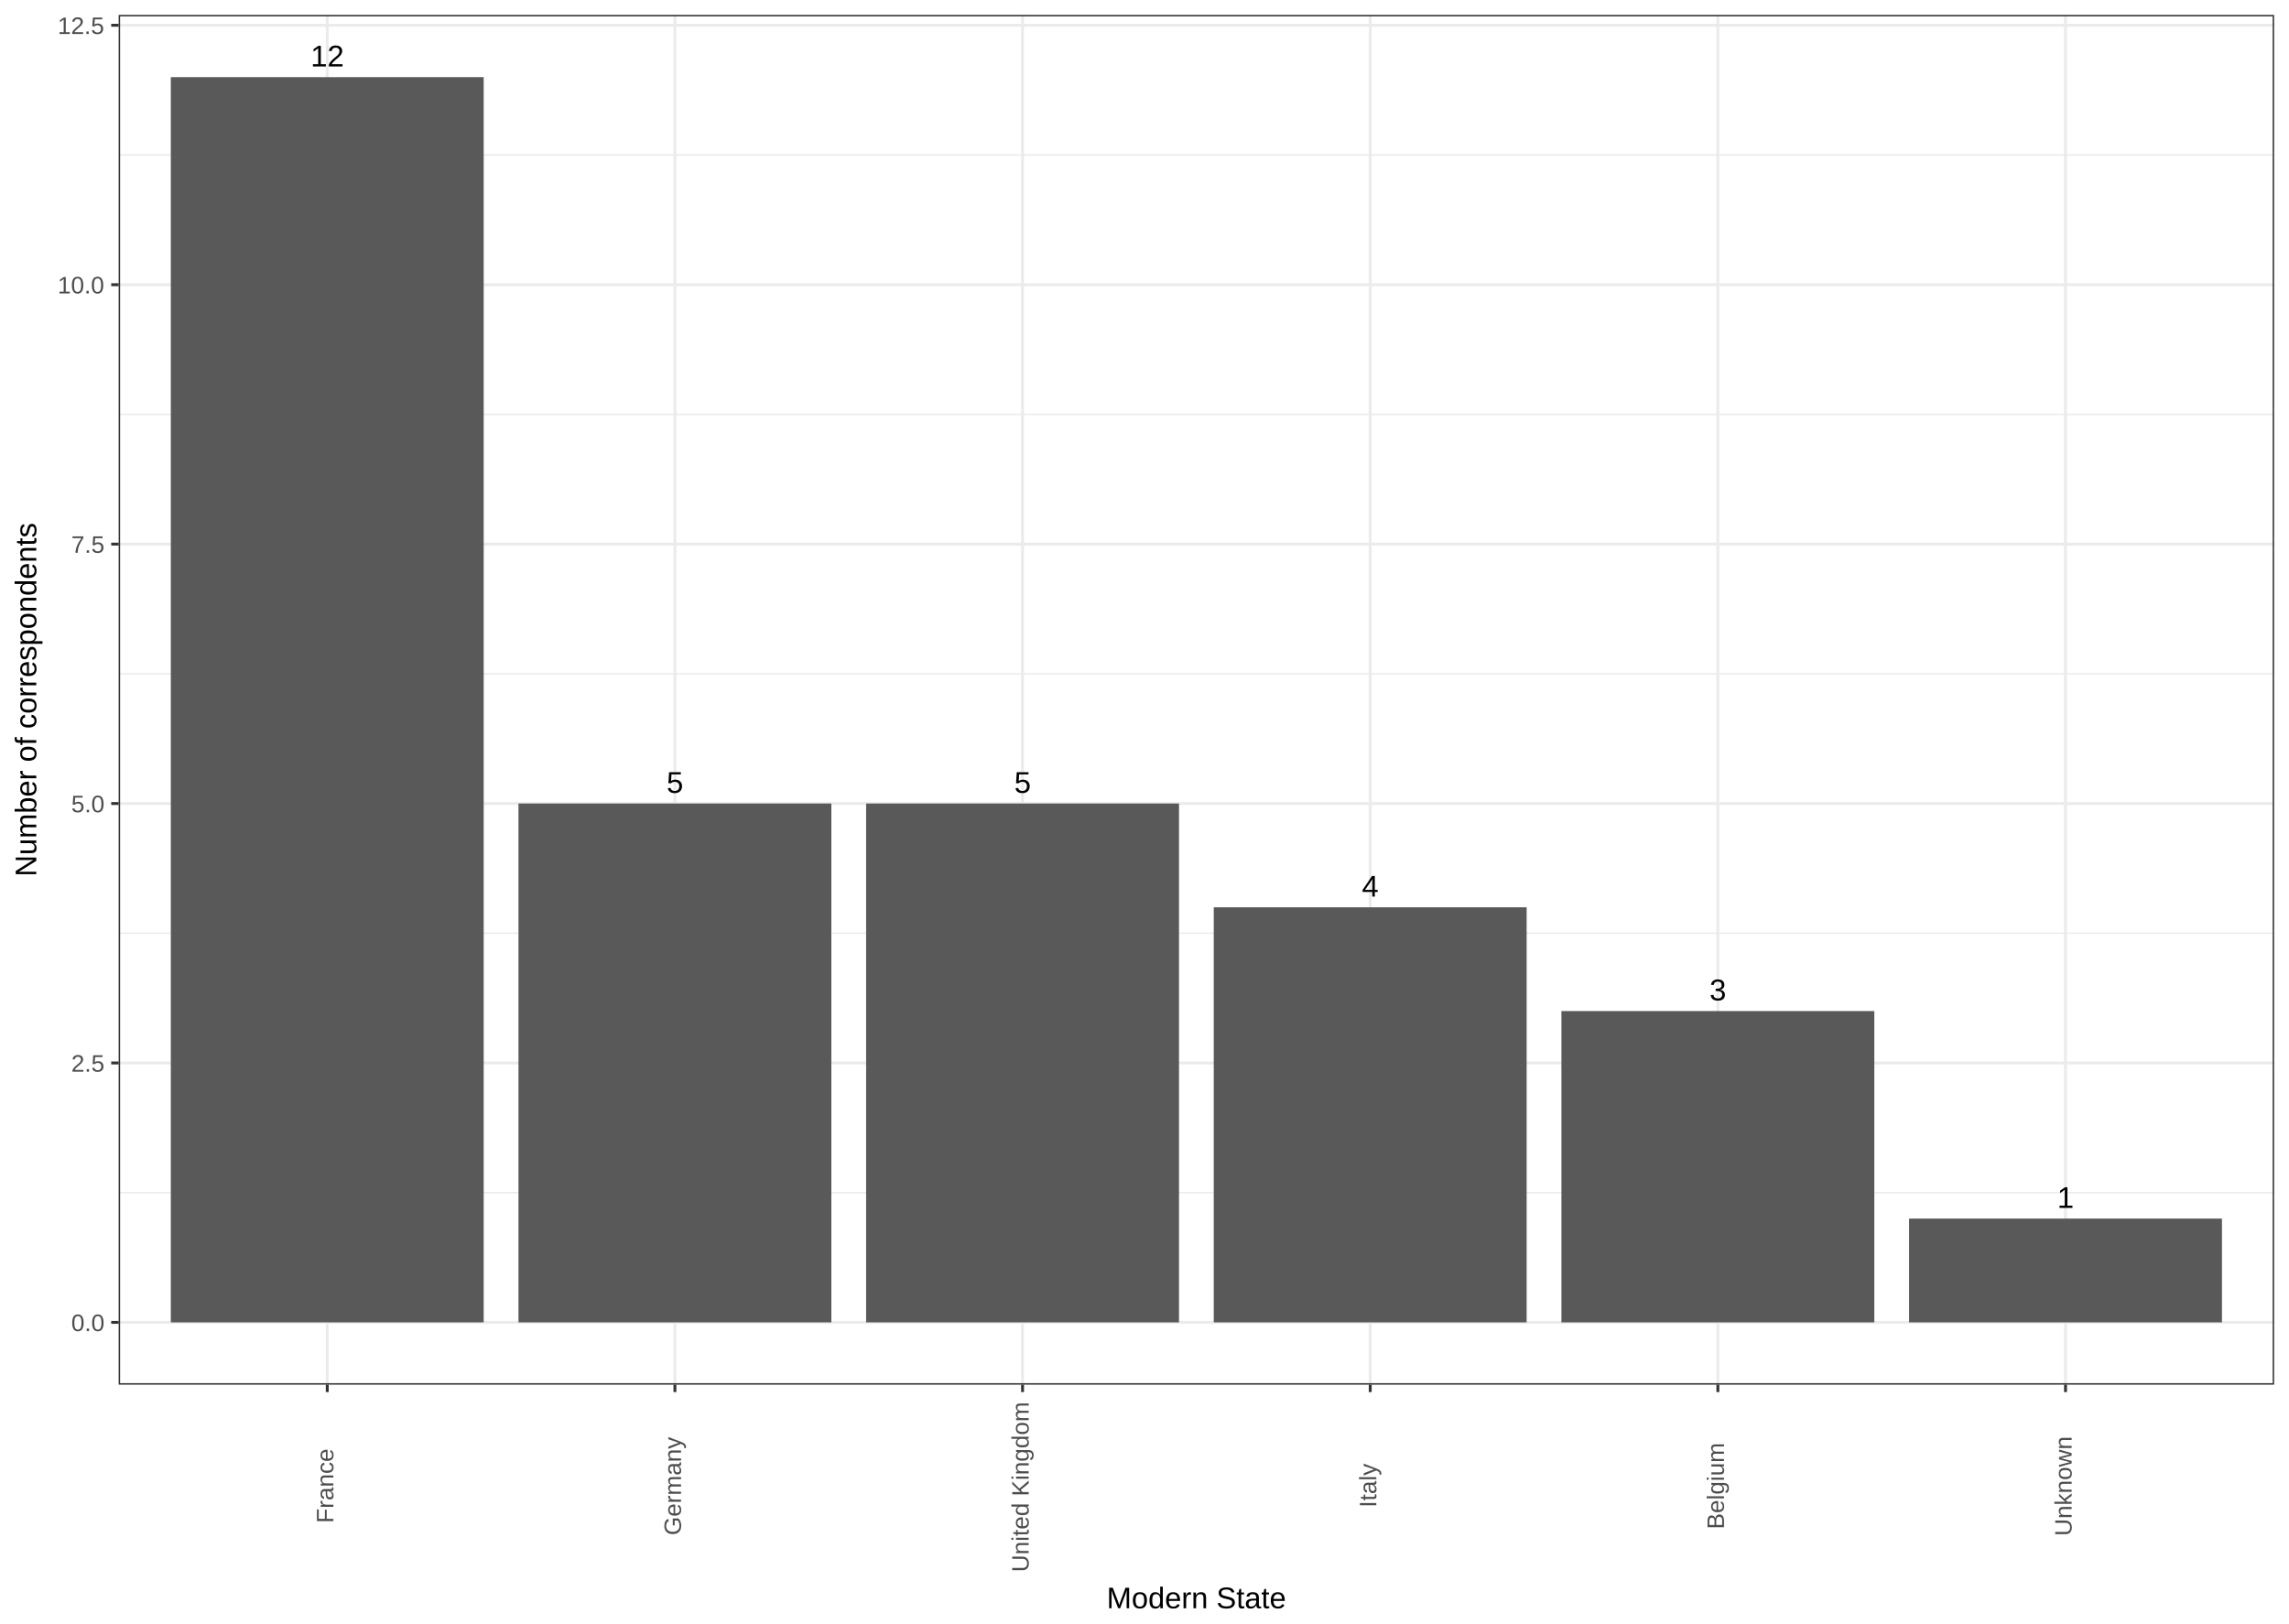
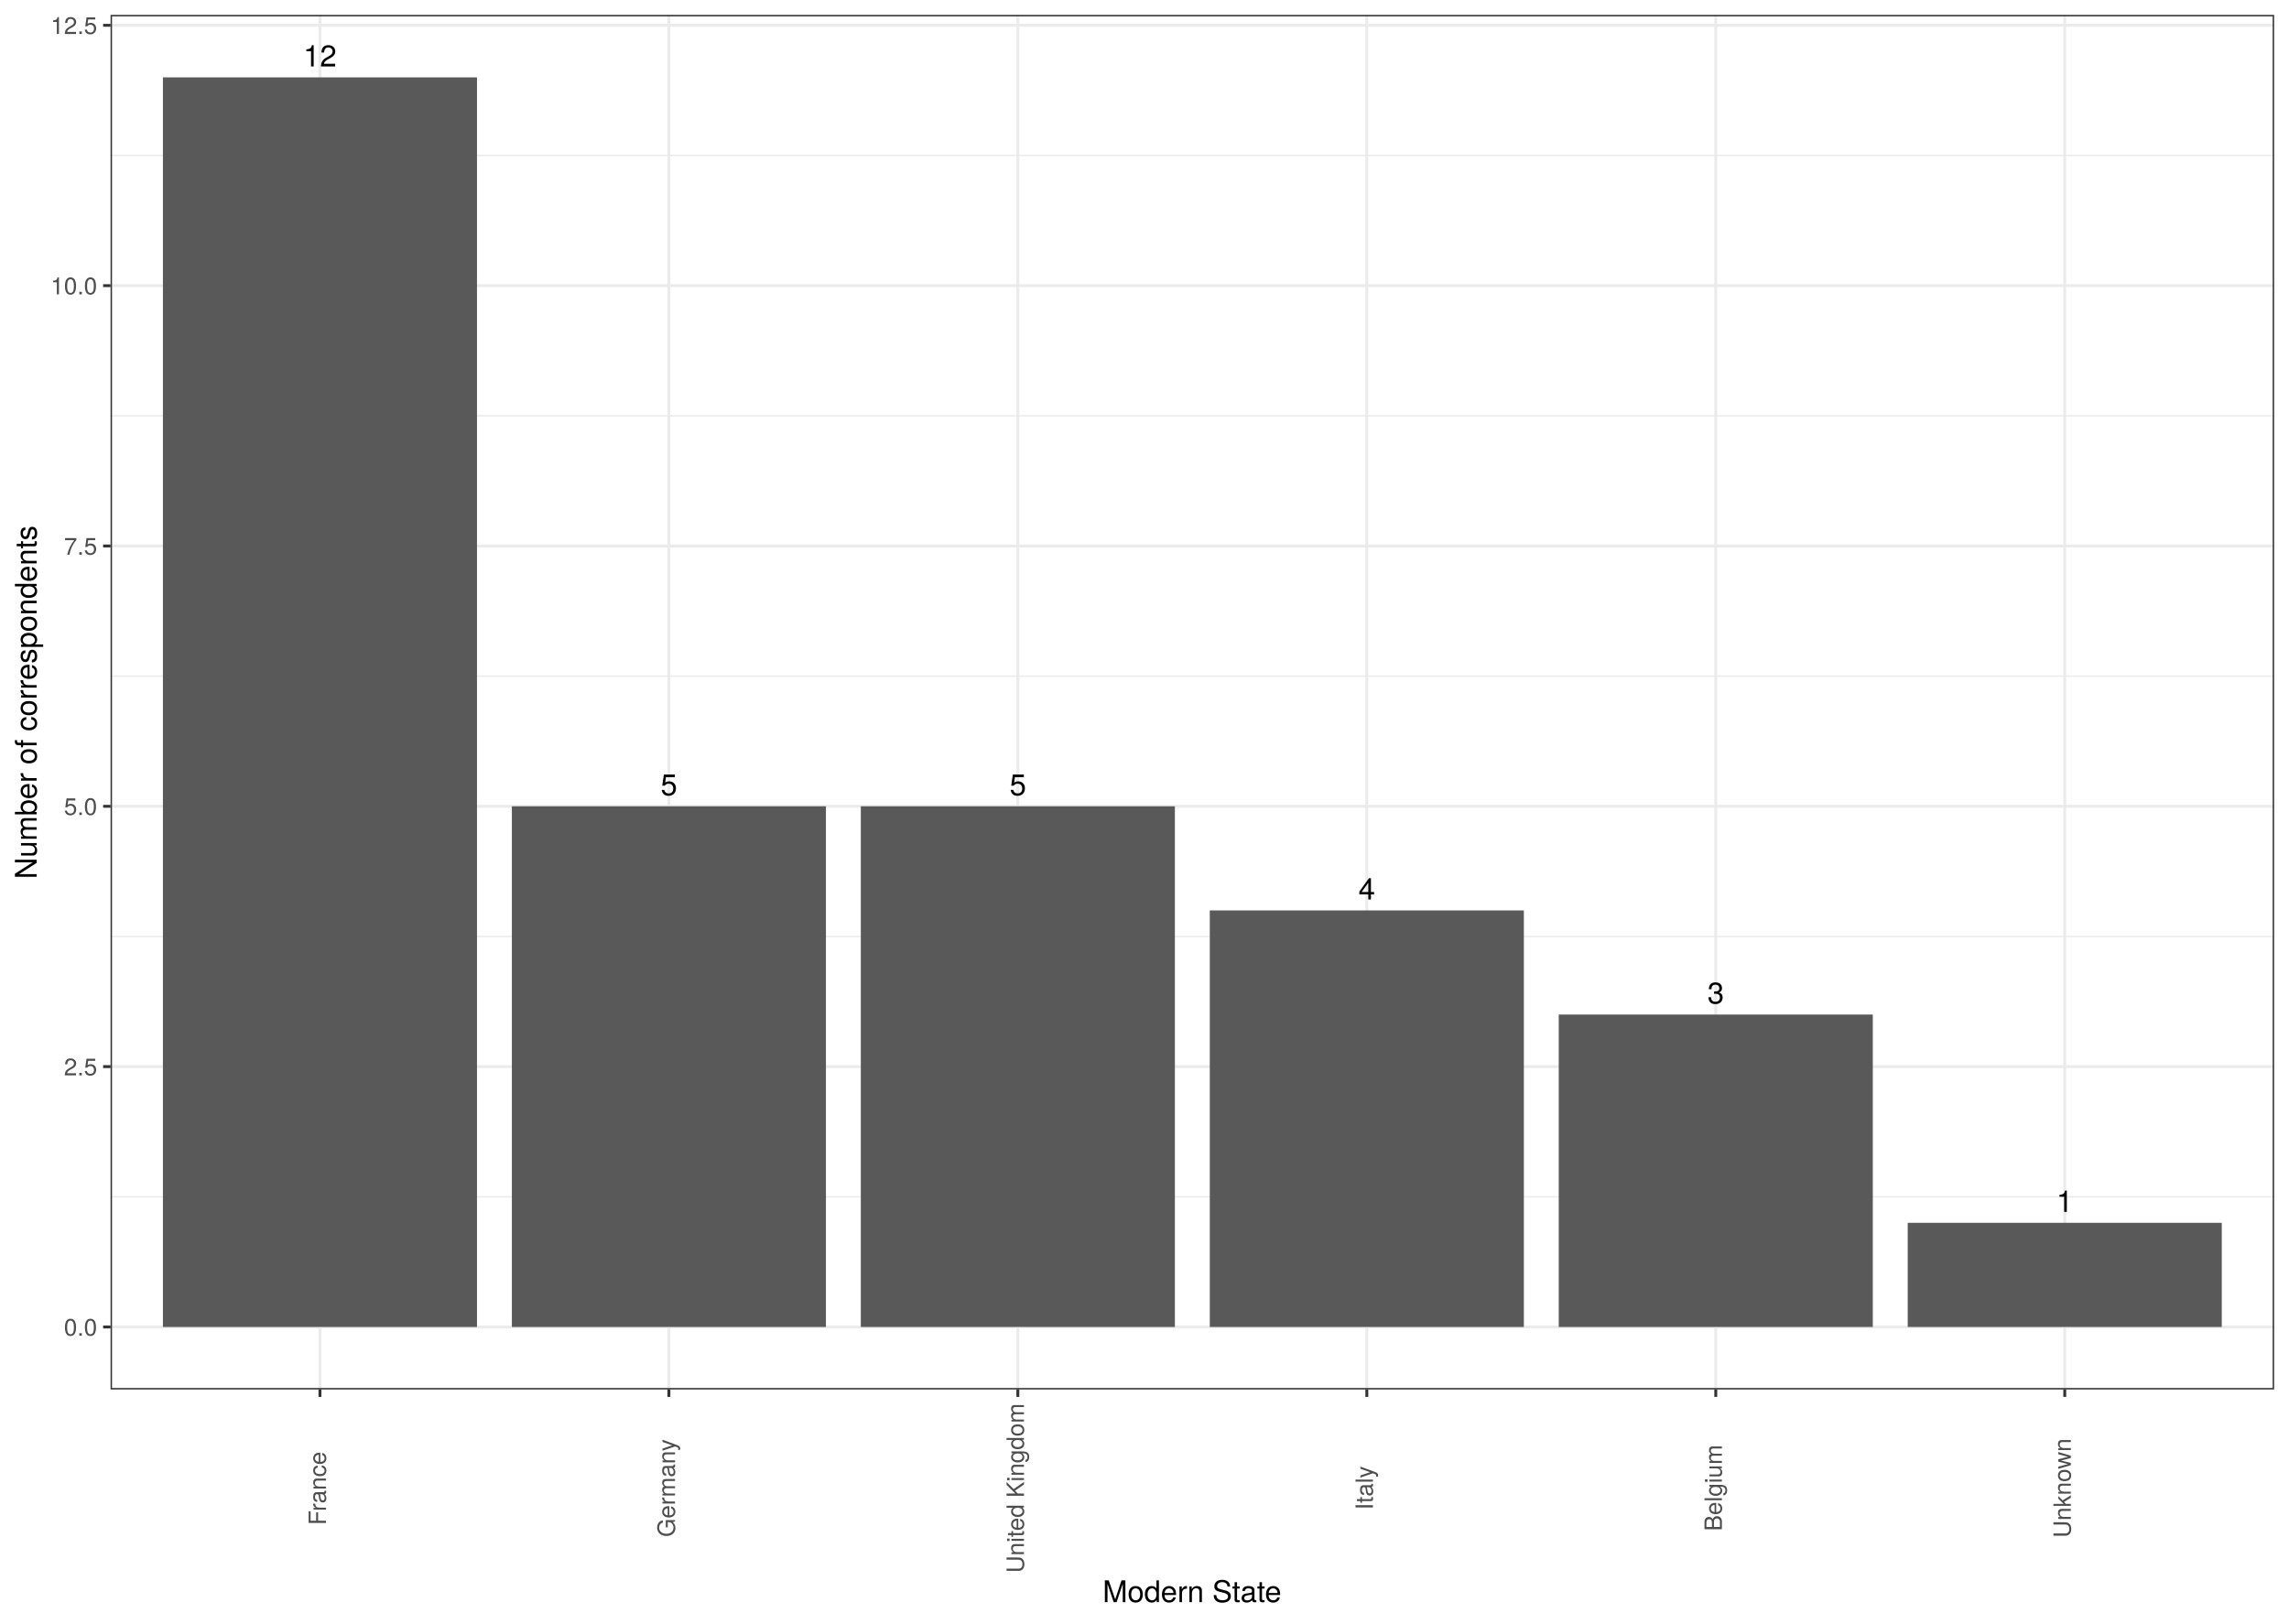
<svg xmlns="http://www.w3.org/2000/svg" viewBox="0 0 842.40 597.60">
  <defs>
    <style type="text/css">
-     line, polyline, path, rect, circle {
+     line, polyline, polygon, path, rect, circle {
      fill: none;
      stroke: #000000;
      stroke-linecap: round;
      stroke-linejoin: round;
      stroke-miterlimit: 10.00;
    }
  </style>
  </defs>
  <rect width="100%" height="100%" style="stroke: none; fill: #FFFFFF;" />
-   <rect x="0.00" y="-0.00" width="842.40" height="597.60" style="stroke-width: 1.07; stroke: #FFFFFF; fill: #FFFFFF;" />
+   <rect x="0.00" y="-0" width="842.40" height="597.60" style="stroke-width: 1.07; stroke: #FFFFFF; fill: #FFFFFF;" />
  <defs>
-     <clipPath id="cpNDMuNjcyNnw4MzYuOTIxfDUwOS42NTd8NS40Nzk0NQ==">
-       <rect x="43.67" y="5.48" width="793.25" height="504.18" />
+     <clipPath id="cpNDAuNjl8ODM2LjkyfDUxMS40M3w1LjQ4">
+       <rect x="40.69" y="5.48" width="796.23" height="505.95" />
    </clipPath>
  </defs>
-   <rect x="43.67" y="5.48" width="793.25" height="504.18" style="stroke-width: 1.07; stroke: none; fill: #FFFFFF;" clip-path="url(#cpNDMuNjcyNnw4MzYuOTIxfDUwOS42NTd8NS40Nzk0NQ==)" />
-   <polyline points="43.67,439.00 836.92,439.00 " style="stroke-width: 0.53; stroke: #EBEBEB; stroke-linecap: butt;" clip-path="url(#cpNDMuNjcyNnw4MzYuOTIxfDUwOS42NTd8NS40Nzk0NQ==)" />
-   <polyline points="43.67,343.51 836.92,343.51 " style="stroke-width: 0.53; stroke: #EBEBEB; stroke-linecap: butt;" clip-path="url(#cpNDMuNjcyNnw4MzYuOTIxfDUwOS42NTd8NS40Nzk0NQ==)" />
-   <polyline points="43.67,248.02 836.92,248.02 " style="stroke-width: 0.53; stroke: #EBEBEB; stroke-linecap: butt;" clip-path="url(#cpNDMuNjcyNnw4MzYuOTIxfDUwOS42NTd8NS40Nzk0NQ==)" />
-   <polyline points="43.67,152.53 836.92,152.53 " style="stroke-width: 0.53; stroke: #EBEBEB; stroke-linecap: butt;" clip-path="url(#cpNDMuNjcyNnw4MzYuOTIxfDUwOS42NTd8NS40Nzk0NQ==)" />
-   <polyline points="43.67,57.04 836.92,57.04 " style="stroke-width: 0.53; stroke: #EBEBEB; stroke-linecap: butt;" clip-path="url(#cpNDMuNjcyNnw4MzYuOTIxfDUwOS42NTd8NS40Nzk0NQ==)" />
-   <polyline points="43.67,486.74 836.92,486.74 " style="stroke-width: 1.07; stroke: #EBEBEB; stroke-linecap: butt;" clip-path="url(#cpNDMuNjcyNnw4MzYuOTIxfDUwOS42NTd8NS40Nzk0NQ==)" />
-   <polyline points="43.67,391.25 836.92,391.25 " style="stroke-width: 1.07; stroke: #EBEBEB; stroke-linecap: butt;" clip-path="url(#cpNDMuNjcyNnw4MzYuOTIxfDUwOS42NTd8NS40Nzk0NQ==)" />
-   <polyline points="43.67,295.76 836.92,295.76 " style="stroke-width: 1.07; stroke: #EBEBEB; stroke-linecap: butt;" clip-path="url(#cpNDMuNjcyNnw4MzYuOTIxfDUwOS42NTd8NS40Nzk0NQ==)" />
-   <polyline points="43.67,200.28 836.92,200.28 " style="stroke-width: 1.07; stroke: #EBEBEB; stroke-linecap: butt;" clip-path="url(#cpNDMuNjcyNnw4MzYuOTIxfDUwOS42NTd8NS40Nzk0NQ==)" />
-   <polyline points="43.67,104.79 836.92,104.79 " style="stroke-width: 1.07; stroke: #EBEBEB; stroke-linecap: butt;" clip-path="url(#cpNDMuNjcyNnw4MzYuOTIxfDUwOS42NTd8NS40Nzk0NQ==)" />
-   <polyline points="43.67,9.30 836.92,9.30 " style="stroke-width: 1.07; stroke: #EBEBEB; stroke-linecap: butt;" clip-path="url(#cpNDMuNjcyNnw4MzYuOTIxfDUwOS42NTd8NS40Nzk0NQ==)" />
-   <polyline points="120.44,509.66 120.44,5.48 " style="stroke-width: 1.07; stroke: #EBEBEB; stroke-linecap: butt;" clip-path="url(#cpNDMuNjcyNnw4MzYuOTIxfDUwOS42NTd8NS40Nzk0NQ==)" />
-   <polyline points="248.38,509.66 248.38,5.48 " style="stroke-width: 1.07; stroke: #EBEBEB; stroke-linecap: butt;" clip-path="url(#cpNDMuNjcyNnw4MzYuOTIxfDUwOS42NTd8NS40Nzk0NQ==)" />
-   <polyline points="376.32,509.66 376.32,5.48 " style="stroke-width: 1.07; stroke: #EBEBEB; stroke-linecap: butt;" clip-path="url(#cpNDMuNjcyNnw4MzYuOTIxfDUwOS42NTd8NS40Nzk0NQ==)" />
-   <polyline points="504.27,509.66 504.27,5.48 " style="stroke-width: 1.07; stroke: #EBEBEB; stroke-linecap: butt;" clip-path="url(#cpNDMuNjcyNnw4MzYuOTIxfDUwOS42NTd8NS40Nzk0NQ==)" />
-   <polyline points="632.21,509.66 632.21,5.48 " style="stroke-width: 1.07; stroke: #EBEBEB; stroke-linecap: butt;" clip-path="url(#cpNDMuNjcyNnw4MzYuOTIxfDUwOS42NTd8NS40Nzk0NQ==)" />
-   <polyline points="760.15,509.66 760.15,5.48 " style="stroke-width: 1.07; stroke: #EBEBEB; stroke-linecap: butt;" clip-path="url(#cpNDMuNjcyNnw4MzYuOTIxfDUwOS42NTd8NS40Nzk0NQ==)" />
-   <rect x="62.86" y="28.40" width="115.15" height="458.34" style="stroke-width: 1.07; stroke: none; stroke-linecap: butt; fill: #595959;" clip-path="url(#cpNDMuNjcyNnw4MzYuOTIxfDUwOS42NTd8NS40Nzk0NQ==)" />
-   <rect x="190.81" y="295.76" width="115.15" height="190.98" style="stroke-width: 1.07; stroke: none; stroke-linecap: butt; fill: #595959;" clip-path="url(#cpNDMuNjcyNnw4MzYuOTIxfDUwOS42NTd8NS40Nzk0NQ==)" />
-   <rect x="318.75" y="295.76" width="115.15" height="190.98" style="stroke-width: 1.07; stroke: none; stroke-linecap: butt; fill: #595959;" clip-path="url(#cpNDMuNjcyNnw4MzYuOTIxfDUwOS42NTd8NS40Nzk0NQ==)" />
-   <rect x="446.69" y="333.96" width="115.15" height="152.78" style="stroke-width: 1.07; stroke: none; stroke-linecap: butt; fill: #595959;" clip-path="url(#cpNDMuNjcyNnw4MzYuOTIxfDUwOS42NTd8NS40Nzk0NQ==)" />
-   <rect x="574.64" y="372.15" width="115.15" height="114.59" style="stroke-width: 1.07; stroke: none; stroke-linecap: butt; fill: #595959;" clip-path="url(#cpNDMuNjcyNnw4MzYuOTIxfDUwOS42NTd8NS40Nzk0NQ==)" />
-   <rect x="702.58" y="448.54" width="115.15" height="38.20" style="stroke-width: 1.07; stroke: none; stroke-linecap: butt; fill: #595959;" clip-path="url(#cpNDMuNjcyNnw4MzYuOTIxfDUwOS42NTd8NS40Nzk0NQ==)" />
-   <g clip-path="url(#cpNDMuNjcyNnw4MzYuOTIxfDUwOS42NTd8NS40Nzk0NQ==)">
-     <text x="114.32" y="24.46" style="font-size: 11.04px; font-family: Arial;" textLength="12.24px" lengthAdjust="spacingAndGlyphs">12</text>
+   <rect x="40.69" y="5.48" width="796.23" height="505.95" style="stroke-width: 1.07; stroke: none; fill: #FFFFFF;" clip-path="url(#cpNDAuNjl8ODM2LjkyfDUxMS40M3w1LjQ4)" />
+   <polyline points="40.69,440.52 836.92,440.52 " style="stroke-width: 0.53; stroke: #EBEBEB; stroke-linecap: butt;" clip-path="url(#cpNDAuNjl8ODM2LjkyfDUxMS40M3w1LjQ4)" />
+   <polyline points="40.69,344.70 836.92,344.70 " style="stroke-width: 0.53; stroke: #EBEBEB; stroke-linecap: butt;" clip-path="url(#cpNDAuNjl8ODM2LjkyfDUxMS40M3w1LjQ4)" />
+   <polyline points="40.69,248.87 836.92,248.87 " style="stroke-width: 0.53; stroke: #EBEBEB; stroke-linecap: butt;" clip-path="url(#cpNDAuNjl8ODM2LjkyfDUxMS40M3w1LjQ4)" />
+   <polyline points="40.69,153.05 836.92,153.05 " style="stroke-width: 0.53; stroke: #EBEBEB; stroke-linecap: butt;" clip-path="url(#cpNDAuNjl8ODM2LjkyfDUxMS40M3w1LjQ4)" />
+   <polyline points="40.69,57.22 836.92,57.22 " style="stroke-width: 0.53; stroke: #EBEBEB; stroke-linecap: butt;" clip-path="url(#cpNDAuNjl8ODM2LjkyfDUxMS40M3w1LjQ4)" />
+   <polyline points="40.69,488.43 836.92,488.43 " style="stroke-width: 1.07; stroke: #EBEBEB; stroke-linecap: butt;" clip-path="url(#cpNDAuNjl8ODM2LjkyfDUxMS40M3w1LjQ4)" />
+   <polyline points="40.69,392.61 836.92,392.61 " style="stroke-width: 1.07; stroke: #EBEBEB; stroke-linecap: butt;" clip-path="url(#cpNDAuNjl8ODM2LjkyfDUxMS40M3w1LjQ4)" />
+   <polyline points="40.69,296.78 836.92,296.78 " style="stroke-width: 1.07; stroke: #EBEBEB; stroke-linecap: butt;" clip-path="url(#cpNDAuNjl8ODM2LjkyfDUxMS40M3w1LjQ4)" />
+   <polyline points="40.69,200.96 836.92,200.96 " style="stroke-width: 1.07; stroke: #EBEBEB; stroke-linecap: butt;" clip-path="url(#cpNDAuNjl8ODM2LjkyfDUxMS40M3w1LjQ4)" />
+   <polyline points="40.69,105.14 836.92,105.14 " style="stroke-width: 1.07; stroke: #EBEBEB; stroke-linecap: butt;" clip-path="url(#cpNDAuNjl8ODM2LjkyfDUxMS40M3w1LjQ4)" />
+   <polyline points="40.69,9.31 836.92,9.31 " style="stroke-width: 1.07; stroke: #EBEBEB; stroke-linecap: butt;" clip-path="url(#cpNDAuNjl8ODM2LjkyfDUxMS40M3w1LjQ4)" />
+   <polyline points="117.75,511.43 117.75,5.48 " style="stroke-width: 1.07; stroke: #EBEBEB; stroke-linecap: butt;" clip-path="url(#cpNDAuNjl8ODM2LjkyfDUxMS40M3w1LjQ4)" />
+   <polyline points="246.17,511.43 246.17,5.48 " style="stroke-width: 1.07; stroke: #EBEBEB; stroke-linecap: butt;" clip-path="url(#cpNDAuNjl8ODM2LjkyfDUxMS40M3w1LjQ4)" />
+   <polyline points="374.59,511.43 374.59,5.48 " style="stroke-width: 1.07; stroke: #EBEBEB; stroke-linecap: butt;" clip-path="url(#cpNDAuNjl8ODM2LjkyfDUxMS40M3w1LjQ4)" />
+   <polyline points="503.02,511.43 503.02,5.48 " style="stroke-width: 1.07; stroke: #EBEBEB; stroke-linecap: butt;" clip-path="url(#cpNDAuNjl8ODM2LjkyfDUxMS40M3w1LjQ4)" />
+   <polyline points="631.44,511.43 631.44,5.48 " style="stroke-width: 1.07; stroke: #EBEBEB; stroke-linecap: butt;" clip-path="url(#cpNDAuNjl8ODM2LjkyfDUxMS40M3w1LjQ4)" />
+   <polyline points="759.87,511.43 759.87,5.48 " style="stroke-width: 1.07; stroke: #EBEBEB; stroke-linecap: butt;" clip-path="url(#cpNDAuNjl8ODM2LjkyfDUxMS40M3w1LjQ4)" />
+   <rect x="59.96" y="28.48" width="115.58" height="459.95" style="stroke-width: 1.07; stroke: none; stroke-linecap: square; stroke-linejoin: miter; fill: #595959;" clip-path="url(#cpNDAuNjl8ODM2LjkyfDUxMS40M3w1LjQ4)" />
+   <rect x="188.38" y="296.78" width="115.58" height="191.65" style="stroke-width: 1.07; stroke: none; stroke-linecap: square; stroke-linejoin: miter; fill: #595959;" clip-path="url(#cpNDAuNjl8ODM2LjkyfDUxMS40M3w1LjQ4)" />
+   <rect x="316.80" y="296.78" width="115.58" height="191.65" style="stroke-width: 1.07; stroke: none; stroke-linecap: square; stroke-linejoin: miter; fill: #595959;" clip-path="url(#cpNDAuNjl8ODM2LjkyfDUxMS40M3w1LjQ4)" />
+   <rect x="445.23" y="335.11" width="115.58" height="153.32" style="stroke-width: 1.07; stroke: none; stroke-linecap: square; stroke-linejoin: miter; fill: #595959;" clip-path="url(#cpNDAuNjl8ODM2LjkyfDUxMS40M3w1LjQ4)" />
+   <rect x="573.65" y="373.44" width="115.58" height="114.99" style="stroke-width: 1.07; stroke: none; stroke-linecap: square; stroke-linejoin: miter; fill: #595959;" clip-path="url(#cpNDAuNjl8ODM2LjkyfDUxMS40M3w1LjQ4)" />
+   <rect x="702.08" y="450.10" width="115.58" height="38.33" style="stroke-width: 1.07; stroke: none; stroke-linecap: square; stroke-linejoin: miter; fill: #595959;" clip-path="url(#cpNDAuNjl8ODM2LjkyfDUxMS40M3w1LjQ4)" />
+   <g clip-path="url(#cpNDAuNjl8ODM2LjkyfDUxMS40M3w1LjQ4)">
+     <text x="111.61" y="24.45" style="font-size: 11.04px; font-family: TeX Gyre Heros;" textLength="12.28px" lengthAdjust="spacingAndGlyphs">12</text>
  </g>
-   <g clip-path="url(#cpNDMuNjcyNnw4MzYuOTIxfDUwOS42NTd8NS40Nzk0NQ==)">
-     <text x="245.32" y="291.83" style="font-size: 11.04px; font-family: Arial;" textLength="6.12px" lengthAdjust="spacingAndGlyphs">5</text>
+   <g clip-path="url(#cpNDAuNjl8ODM2LjkyfDUxMS40M3w1LjQ4)">
+     <text x="243.10" y="292.76" style="font-size: 11.04px; font-family: TeX Gyre Heros;" textLength="6.14px" lengthAdjust="spacingAndGlyphs">5</text>
  </g>
-   <g clip-path="url(#cpNDMuNjcyNnw4MzYuOTIxfDUwOS42NTd8NS40Nzk0NQ==)">
-     <text x="373.27" y="291.83" style="font-size: 11.04px; font-family: Arial;" textLength="6.12px" lengthAdjust="spacingAndGlyphs">5</text>
+   <g clip-path="url(#cpNDAuNjl8ODM2LjkyfDUxMS40M3w1LjQ4)">
+     <text x="371.53" y="292.76" style="font-size: 11.04px; font-family: TeX Gyre Heros;" textLength="6.14px" lengthAdjust="spacingAndGlyphs">5</text>
  </g>
-   <g clip-path="url(#cpNDMuNjcyNnw4MzYuOTIxfDUwOS42NTd8NS40Nzk0NQ==)">
-     <text x="501.21" y="330.02" style="font-size: 11.04px; font-family: Arial;" textLength="6.12px" lengthAdjust="spacingAndGlyphs">4</text>
+   <g clip-path="url(#cpNDAuNjl8ODM2LjkyfDUxMS40M3w1LjQ4)">
+     <text x="499.95" y="331.09" style="font-size: 11.04px; font-family: TeX Gyre Heros;" textLength="6.14px" lengthAdjust="spacingAndGlyphs">4</text>
  </g>
-   <g clip-path="url(#cpNDMuNjcyNnw4MzYuOTIxfDUwOS42NTd8NS40Nzk0NQ==)">
-     <text x="629.15" y="368.22" style="font-size: 11.04px; font-family: Arial;" textLength="6.12px" lengthAdjust="spacingAndGlyphs">3</text>
+   <g clip-path="url(#cpNDAuNjl8ODM2LjkyfDUxMS40M3w1LjQ4)">
+     <text x="628.37" y="369.42" style="font-size: 11.04px; font-family: TeX Gyre Heros;" textLength="6.14px" lengthAdjust="spacingAndGlyphs">3</text>
  </g>
-   <g clip-path="url(#cpNDMuNjcyNnw4MzYuOTIxfDUwOS42NTd8NS40Nzk0NQ==)">
-     <text x="757.10" y="444.61" style="font-size: 11.04px; font-family: Arial;" textLength="6.12px" lengthAdjust="spacingAndGlyphs">1</text>
+   <g clip-path="url(#cpNDAuNjl8ODM2LjkyfDUxMS40M3w1LjQ4)">
+     <text x="756.80" y="446.08" style="font-size: 11.04px; font-family: TeX Gyre Heros;" textLength="6.14px" lengthAdjust="spacingAndGlyphs">1</text>
  </g>
-   <rect x="43.67" y="5.48" width="793.25" height="504.18" style="stroke-width: 1.07; stroke: #333333;" clip-path="url(#cpNDMuNjcyNnw4MzYuOTIxfDUwOS42NTd8NS40Nzk0NQ==)" />
+   <rect x="40.69" y="5.48" width="796.23" height="505.95" style="stroke-width: 1.07; stroke: #333333;" clip-path="url(#cpNDAuNjl8ODM2LjkyfDUxMS40M3w1LjQ4)" />
  <defs>
-     <clipPath id="cpMHw4NDIuNHw1OTcuNnww">
+     <clipPath id="cpMC4wMHw4NDIuNDB8NTk3LjYwfDAuMDA=">
      <rect x="0.00" y="0.00" width="842.40" height="597.60" />
    </clipPath>
  </defs>
-   <g clip-path="url(#cpMHw4NDIuNHw1OTcuNnww)">
-     <text x="26.23" y="489.96" style="font-size: 8.80px; fill: #4D4D4D; font-family: Arial;" textLength="12.51px" lengthAdjust="spacingAndGlyphs">0.0</text>
+   <g clip-path="url(#cpMC4wMHw4NDIuNDB8NTk3LjYwfDAuMDA=)">
+     <text x="23.53" y="491.64" style="font-size: 8.80px; fill: #4D4D4D; font-family: TeX Gyre Heros;" textLength="12.23px" lengthAdjust="spacingAndGlyphs">0.0</text>
  </g>
-   <g clip-path="url(#cpMHw4NDIuNHw1OTcuNnww)">
-     <text x="26.23" y="394.47" style="font-size: 8.80px; fill: #4D4D4D; font-family: Arial;" textLength="12.51px" lengthAdjust="spacingAndGlyphs">2.5</text>
+   <g clip-path="url(#cpMC4wMHw4NDIuNDB8NTk3LjYwfDAuMDA=)">
+     <text x="23.53" y="395.82" style="font-size: 8.80px; fill: #4D4D4D; font-family: TeX Gyre Heros;" textLength="12.23px" lengthAdjust="spacingAndGlyphs">2.5</text>
  </g>
-   <g clip-path="url(#cpMHw4NDIuNHw1OTcuNnww)">
-     <text x="26.23" y="298.98" style="font-size: 8.80px; fill: #4D4D4D; font-family: Arial;" textLength="12.51px" lengthAdjust="spacingAndGlyphs">5.0</text>
+   <g clip-path="url(#cpMC4wMHw4NDIuNDB8NTk3LjYwfDAuMDA=)">
+     <text x="23.53" y="299.99" style="font-size: 8.80px; fill: #4D4D4D; font-family: TeX Gyre Heros;" textLength="12.23px" lengthAdjust="spacingAndGlyphs">5.0</text>
  </g>
-   <g clip-path="url(#cpMHw4NDIuNHw1OTcuNnww)">
-     <text x="26.23" y="203.49" style="font-size: 8.80px; fill: #4D4D4D; font-family: Arial;" textLength="12.51px" lengthAdjust="spacingAndGlyphs">7.5</text>
+   <g clip-path="url(#cpMC4wMHw4NDIuNDB8NTk3LjYwfDAuMDA=)">
+     <text x="23.53" y="204.17" style="font-size: 8.80px; fill: #4D4D4D; font-family: TeX Gyre Heros;" textLength="12.23px" lengthAdjust="spacingAndGlyphs">7.5</text>
  </g>
-   <g clip-path="url(#cpMHw4NDIuNHw1OTcuNnww)">
-     <text x="21.22" y="108.01" style="font-size: 8.80px; fill: #4D4D4D; font-family: Arial;" textLength="17.52px" lengthAdjust="spacingAndGlyphs">10.0</text>
+   <g clip-path="url(#cpMC4wMHw4NDIuNDB8NTk3LjYwfDAuMDA=)">
+     <text x="18.64" y="108.34" style="font-size: 8.80px; fill: #4D4D4D; font-family: TeX Gyre Heros;" textLength="17.12px" lengthAdjust="spacingAndGlyphs">10.0</text>
  </g>
-   <g clip-path="url(#cpMHw4NDIuNHw1OTcuNnww)">
-     <text x="21.22" y="12.52" style="font-size: 8.80px; fill: #4D4D4D; font-family: Arial;" textLength="17.52px" lengthAdjust="spacingAndGlyphs">12.5</text>
+   <g clip-path="url(#cpMC4wMHw4NDIuNDB8NTk3LjYwfDAuMDA=)">
+     <text x="18.64" y="12.52" style="font-size: 8.80px; fill: #4D4D4D; font-family: TeX Gyre Heros;" textLength="17.12px" lengthAdjust="spacingAndGlyphs">12.5</text>
  </g>
-   <polyline points="40.93,486.74 43.67,486.74 " style="stroke-width: 1.07; stroke: #333333; stroke-linecap: butt;" clip-path="url(#cpMHw4NDIuNHw1OTcuNnww)" />
-   <polyline points="40.93,391.25 43.67,391.25 " style="stroke-width: 1.07; stroke: #333333; stroke-linecap: butt;" clip-path="url(#cpMHw4NDIuNHw1OTcuNnww)" />
-   <polyline points="40.93,295.76 43.67,295.76 " style="stroke-width: 1.07; stroke: #333333; stroke-linecap: butt;" clip-path="url(#cpMHw4NDIuNHw1OTcuNnww)" />
-   <polyline points="40.93,200.28 43.67,200.28 " style="stroke-width: 1.07; stroke: #333333; stroke-linecap: butt;" clip-path="url(#cpMHw4NDIuNHw1OTcuNnww)" />
-   <polyline points="40.93,104.79 43.67,104.79 " style="stroke-width: 1.07; stroke: #333333; stroke-linecap: butt;" clip-path="url(#cpMHw4NDIuNHw1OTcuNnww)" />
-   <polyline points="40.93,9.30 43.67,9.30 " style="stroke-width: 1.07; stroke: #333333; stroke-linecap: butt;" clip-path="url(#cpMHw4NDIuNHw1OTcuNnww)" />
-   <polyline points="120.44,512.40 120.44,509.66 " style="stroke-width: 1.07; stroke: #333333; stroke-linecap: butt;" clip-path="url(#cpMHw4NDIuNHw1OTcuNnww)" />
-   <polyline points="248.38,512.40 248.38,509.66 " style="stroke-width: 1.07; stroke: #333333; stroke-linecap: butt;" clip-path="url(#cpMHw4NDIuNHw1OTcuNnww)" />
-   <polyline points="376.32,512.40 376.32,509.66 " style="stroke-width: 1.07; stroke: #333333; stroke-linecap: butt;" clip-path="url(#cpMHw4NDIuNHw1OTcuNnww)" />
-   <polyline points="504.27,512.40 504.27,509.66 " style="stroke-width: 1.07; stroke: #333333; stroke-linecap: butt;" clip-path="url(#cpMHw4NDIuNHw1OTcuNnww)" />
-   <polyline points="632.21,512.40 632.21,509.66 " style="stroke-width: 1.07; stroke: #333333; stroke-linecap: butt;" clip-path="url(#cpMHw4NDIuNHw1OTcuNnww)" />
-   <polyline points="760.15,512.40 760.15,509.66 " style="stroke-width: 1.07; stroke: #333333; stroke-linecap: butt;" clip-path="url(#cpMHw4NDIuNHw1OTcuNnww)" />
-   <g clip-path="url(#cpMHw4NDIuNHw1OTcuNnww)">
-     <text transform="translate(122.69,560.61) rotate(-90)" style="font-size: 8.80px; fill: #4D4D4D; font-family: Arial;" textLength="28.01px" lengthAdjust="spacingAndGlyphs">France</text>
+   <polyline points="37.95,488.43 40.69,488.43 " style="stroke-width: 1.07; stroke: #333333; stroke-linecap: butt;" clip-path="url(#cpMC4wMHw4NDIuNDB8NTk3LjYwfDAuMDA=)" />
+   <polyline points="37.95,392.61 40.69,392.61 " style="stroke-width: 1.07; stroke: #333333; stroke-linecap: butt;" clip-path="url(#cpMC4wMHw4NDIuNDB8NTk3LjYwfDAuMDA=)" />
+   <polyline points="37.95,296.78 40.69,296.78 " style="stroke-width: 1.07; stroke: #333333; stroke-linecap: butt;" clip-path="url(#cpMC4wMHw4NDIuNDB8NTk3LjYwfDAuMDA=)" />
+   <polyline points="37.95,200.96 40.69,200.96 " style="stroke-width: 1.07; stroke: #333333; stroke-linecap: butt;" clip-path="url(#cpMC4wMHw4NDIuNDB8NTk3LjYwfDAuMDA=)" />
+   <polyline points="37.95,105.14 40.69,105.14 " style="stroke-width: 1.07; stroke: #333333; stroke-linecap: butt;" clip-path="url(#cpMC4wMHw4NDIuNDB8NTk3LjYwfDAuMDA=)" />
+   <polyline points="37.95,9.31 40.69,9.31 " style="stroke-width: 1.07; stroke: #333333; stroke-linecap: butt;" clip-path="url(#cpMC4wMHw4NDIuNDB8NTk3LjYwfDAuMDA=)" />
+   <polyline points="117.75,514.17 117.75,511.43 " style="stroke-width: 1.07; stroke: #333333; stroke-linecap: butt;" clip-path="url(#cpMC4wMHw4NDIuNDB8NTk3LjYwfDAuMDA=)" />
+   <polyline points="246.17,514.17 246.17,511.43 " style="stroke-width: 1.07; stroke: #333333; stroke-linecap: butt;" clip-path="url(#cpMC4wMHw4NDIuNDB8NTk3LjYwfDAuMDA=)" />
+   <polyline points="374.59,514.17 374.59,511.43 " style="stroke-width: 1.07; stroke: #333333; stroke-linecap: butt;" clip-path="url(#cpMC4wMHw4NDIuNDB8NTk3LjYwfDAuMDA=)" />
+   <polyline points="503.02,514.17 503.02,511.43 " style="stroke-width: 1.07; stroke: #333333; stroke-linecap: butt;" clip-path="url(#cpMC4wMHw4NDIuNDB8NTk3LjYwfDAuMDA=)" />
+   <polyline points="631.44,514.17 631.44,511.43 " style="stroke-width: 1.07; stroke: #333333; stroke-linecap: butt;" clip-path="url(#cpMC4wMHw4NDIuNDB8NTk3LjYwfDAuMDA=)" />
+   <polyline points="759.87,514.17 759.87,511.43 " style="stroke-width: 1.07; stroke: #333333; stroke-linecap: butt;" clip-path="url(#cpMC4wMHw4NDIuNDB8NTk3LjYwfDAuMDA=)" />
+   <g clip-path="url(#cpMC4wMHw4NDIuNDB8NTk3LjYwfDAuMDA=)">
+     <text transform="translate(119.99,561.36) rotate(-90)" style="font-size: 8.80px; fill: #4D4D4D; font-family: TeX Gyre Heros;" textLength="27.39px" lengthAdjust="spacingAndGlyphs">France</text>
  </g>
-   <g clip-path="url(#cpMHw4NDIuNHw1OTcuNnww)">
-     <text transform="translate(250.63,565.11) rotate(-90)" style="font-size: 8.80px; fill: #4D4D4D; font-family: Arial;" textLength="37.01px" lengthAdjust="spacingAndGlyphs">Germany</text>
+   <g clip-path="url(#cpMC4wMHw4NDIuNDB8NTk3LjYwfDAuMDA=)">
+     <text transform="translate(248.42,565.76) rotate(-90)" style="font-size: 8.80px; fill: #4D4D4D; font-family: TeX Gyre Heros;" textLength="36.19px" lengthAdjust="spacingAndGlyphs">Germany</text>
  </g>
-   <g clip-path="url(#cpMHw4NDIuNHw1OTcuNnww)">
-     <text transform="translate(378.58,578.63) rotate(-90)" style="font-size: 8.80px; fill: #4D4D4D; font-family: Arial;" textLength="64.04px" lengthAdjust="spacingAndGlyphs">United Kingdom</text>
+   <g clip-path="url(#cpMC4wMHw4NDIuNDB8NTk3LjYwfDAuMDA=)">
+     <text transform="translate(376.84,578.96) rotate(-90)" style="font-size: 8.80px; fill: #4D4D4D; font-family: TeX Gyre Heros;" textLength="62.60px" lengthAdjust="spacingAndGlyphs">United Kingdom</text>
  </g>
-   <g clip-path="url(#cpMHw4NDIuNHw1OTcuNnww)">
-     <text transform="translate(506.52,554.86) rotate(-90)" style="font-size: 8.80px; fill: #4D4D4D; font-family: Arial;" textLength="16.51px" lengthAdjust="spacingAndGlyphs">Italy</text>
+   <g clip-path="url(#cpMC4wMHw4NDIuNDB8NTk3LjYwfDAuMDA=)">
+     <text transform="translate(505.26,555.73) rotate(-90)" style="font-size: 8.80px; fill: #4D4D4D; font-family: TeX Gyre Heros;" textLength="16.14px" lengthAdjust="spacingAndGlyphs">Italy</text>
  </g>
-   <g clip-path="url(#cpMHw4NDIuNHw1OTcuNnww)">
-     <text transform="translate(634.46,562.86) rotate(-90)" style="font-size: 8.80px; fill: #4D4D4D; font-family: Arial;" textLength="32.52px" lengthAdjust="spacingAndGlyphs">Belgium</text>
+   <g clip-path="url(#cpMC4wMHw4NDIuNDB8NTk3LjYwfDAuMDA=)">
+     <text transform="translate(633.69,563.56) rotate(-90)" style="font-size: 8.80px; fill: #4D4D4D; font-family: TeX Gyre Heros;" textLength="31.79px" lengthAdjust="spacingAndGlyphs">Belgium</text>
  </g>
-   <g clip-path="url(#cpMHw4NDIuNHw1OTcuNnww)">
-     <text transform="translate(762.41,565.37) rotate(-90)" style="font-size: 8.80px; fill: #4D4D4D; font-family: Arial;" textLength="37.52px" lengthAdjust="spacingAndGlyphs">Unknown</text>
+   <g clip-path="url(#cpMC4wMHw4NDIuNDB8NTk3LjYwfDAuMDA=)">
+     <text transform="translate(762.11,566.00) rotate(-90)" style="font-size: 8.80px; fill: #4D4D4D; font-family: TeX Gyre Heros;" textLength="36.68px" lengthAdjust="spacingAndGlyphs">Unknown</text>
  </g>
-   <g clip-path="url(#cpMHw4NDIuNHw1OTcuNnww)">
-     <text x="407.28" y="591.98" style="font-size: 11.00px; font-family: Arial;" textLength="66.04px" lengthAdjust="spacingAndGlyphs">Modern State</text>
+   <g clip-path="url(#cpMC4wMHw4NDIuNDB8NTk3LjYwfDAuMDA=)">
+     <text x="405.79" y="589.72" style="font-size: 11.00px; font-family: TeX Gyre Heros;" textLength="66.03px" lengthAdjust="spacingAndGlyphs">Modern State</text>
  </g>
-   <g clip-path="url(#cpMHw4NDIuNHw1OTcuNnww)">
-     <text transform="translate(13.35,322.68) rotate(-90)" style="font-size: 11.00px; font-family: Arial;" textLength="130.23px" lengthAdjust="spacingAndGlyphs">Number of correspondents</text>
+   <g clip-path="url(#cpMC4wMHw4NDIuNDB8NTk3LjYwfDAuMDA=)">
+     <text transform="translate(13.50,323.56) rotate(-90)" style="font-size: 11.00px; font-family: TeX Gyre Heros;" textLength="130.22px" lengthAdjust="spacingAndGlyphs">Number of correspondents</text>
  </g>
</svg>
